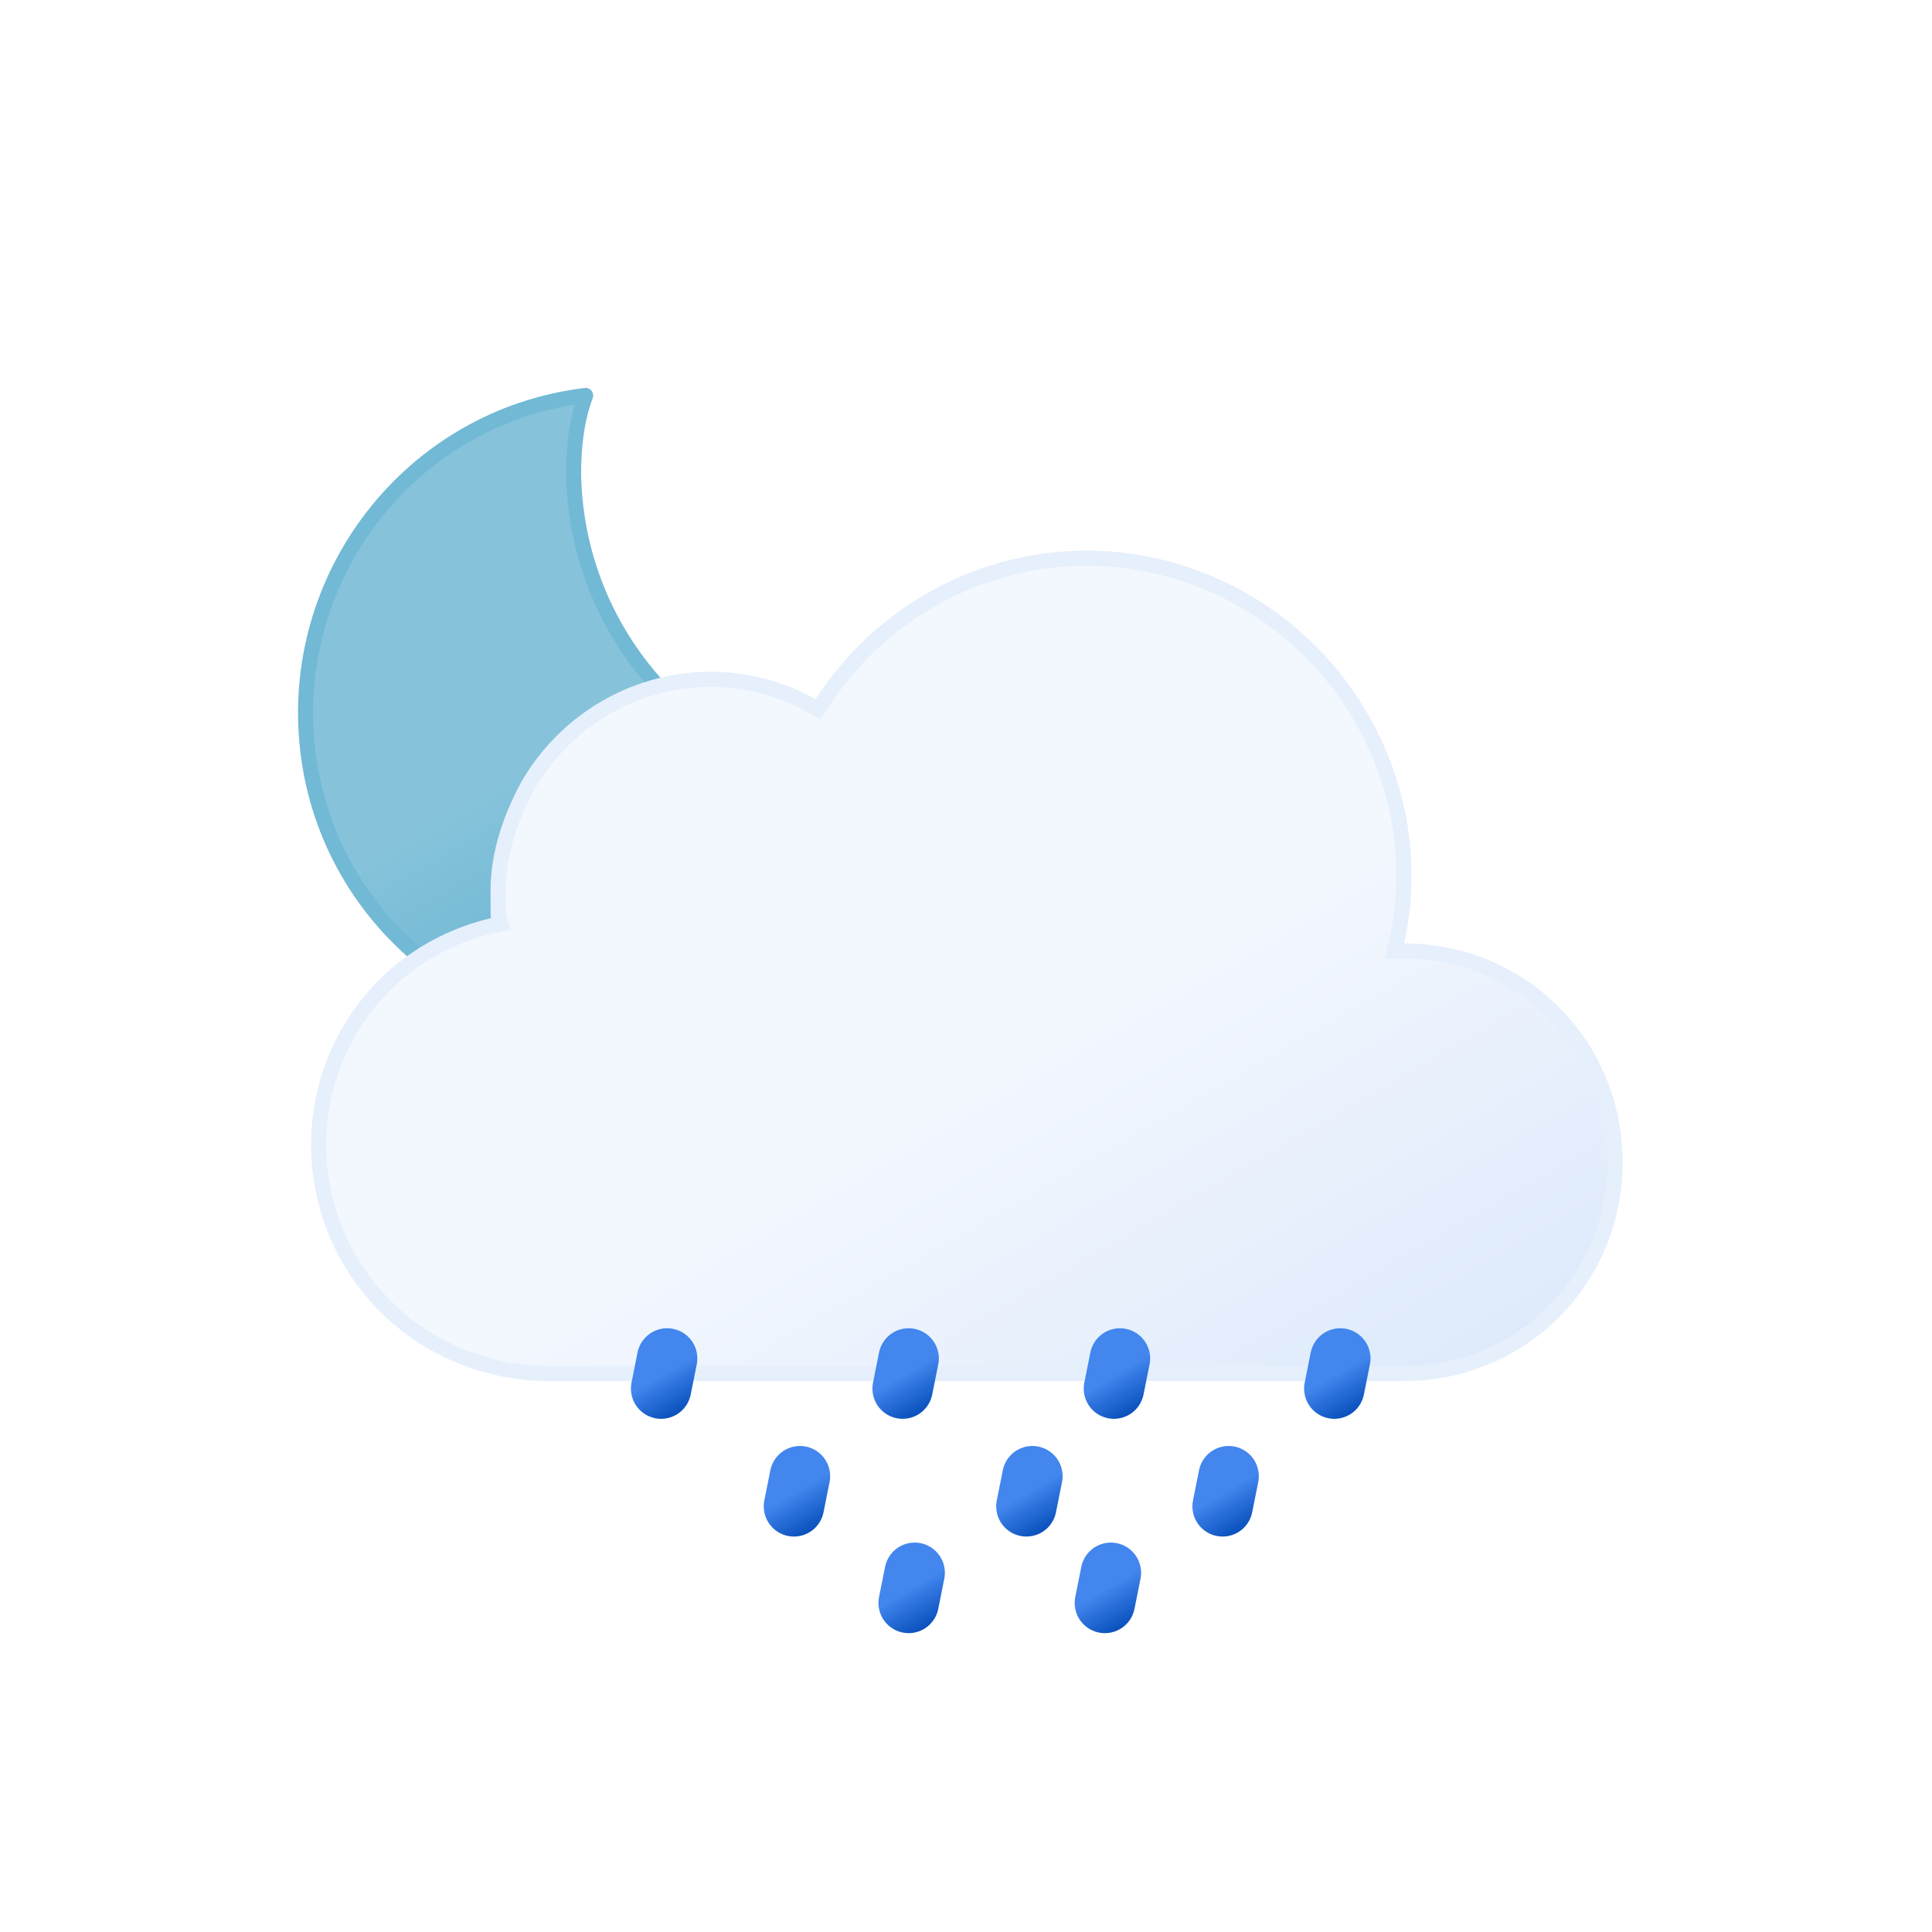
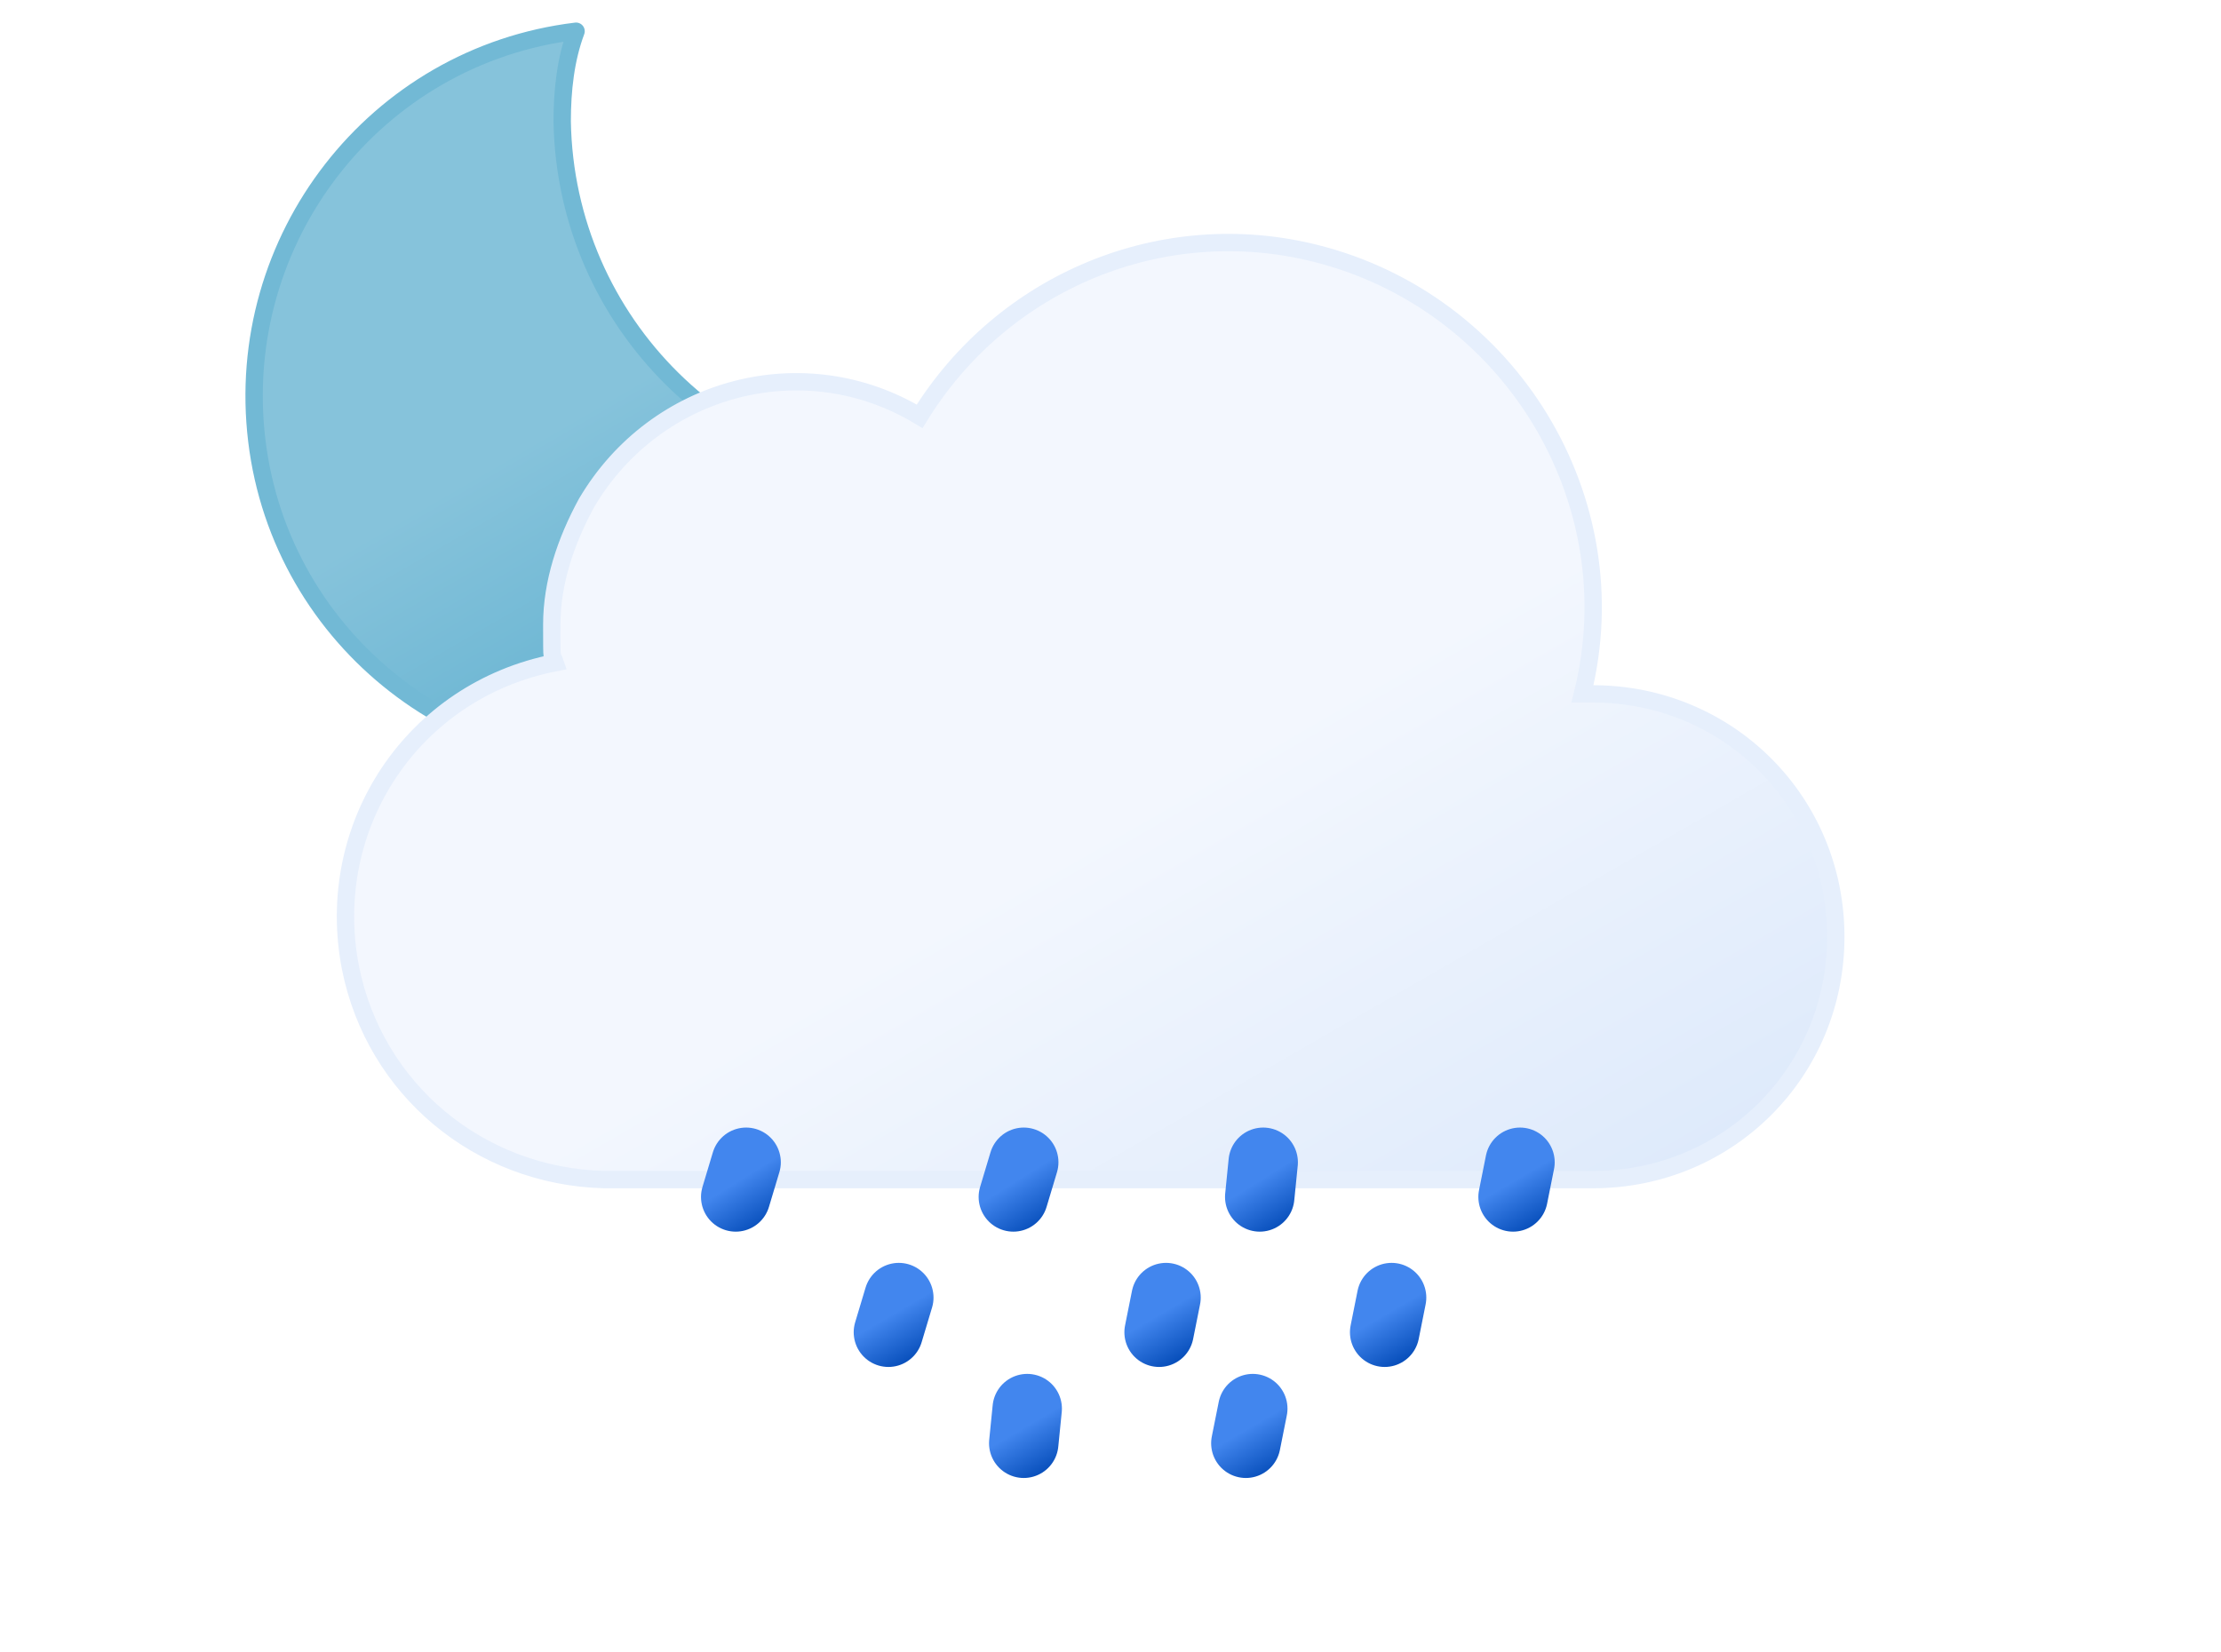
- <svg xmlns="http://www.w3.org/2000/svg" xmlns:xlink="http://www.w3.org/1999/xlink" id="Layer_1" version="1.1" viewBox="0 0 64 64">
+ <svg xmlns="http://www.w3.org/2000/svg" xmlns:xlink="http://www.w3.org/1999/xlink" version="1.1" viewBox="0 0 64 47.6">
  <defs>
    <style>
-       .st0 {
+       .cls-1 {
        fill: url(#linear-gradient);
        stroke: #72b9d5;
        stroke-linejoin: round;
      }

-       .st0, .st1, .st2, .st3, .st4, .st5, .st6, .st7, .st8, .st9 {
+       .cls-1, .cls-2, .cls-3, .cls-4, .cls-5, .cls-6, .cls-7, .cls-8, .cls-9, .cls-10 {
        stroke-linecap: round;
      }

-       .st0, .st10 {
+       .cls-1, .cls-11 {
        stroke-width: .5px;
      }

-       .st1 {
-         stroke: url(#linear-gradient10);
+       .cls-2 {
+         stroke: url(#linear-gradient-6);
      }

-       .st1, .st2, .st3, .st4, .st5, .st6, .st7, .st8, .st9 {
+       .cls-2, .cls-3, .cls-4, .cls-5, .cls-6, .cls-7, .cls-8, .cls-9, .cls-10 {
        fill: none;
        stroke-width: 2px;
      }

-       .st1, .st2, .st3, .st4, .st5, .st6, .st7, .st8, .st9, .st10 {
+       .cls-2, .cls-3, .cls-4, .cls-5, .cls-6, .cls-7, .cls-8, .cls-9, .cls-10, .cls-11 {
        stroke-miterlimit: 10;
      }

-       .st2 {
-         stroke: url(#linear-gradient2);
+       .cls-3 {
+         stroke: url(#linear-gradient-8);
      }

-       .st3 {
-         stroke: url(#linear-gradient4);
+       .cls-4 {
+         stroke: url(#linear-gradient-9);
      }

-       .st4 {
-         stroke: url(#linear-gradient5);
+       .cls-5 {
+         stroke: url(#linear-gradient-4);
      }

-       .st5 {
-         stroke: url(#linear-gradient3);
+       .cls-6 {
+         stroke: url(#linear-gradient-3);
      }

-       .st6 {
-         stroke: url(#linear-gradient7);
+       .cls-7 {
+         stroke: url(#linear-gradient-7);
      }

-       .st7 {
-         stroke: url(#linear-gradient8);
+       .cls-8 {
+         stroke: url(#linear-gradient-5);
      }

-       .st8 {
-         stroke: url(#linear-gradient6);
+       .cls-9 {
+         stroke: url(#linear-gradient-11);
      }

-       .st9 {
-         stroke: url(#linear-gradient9);
+       .cls-10 {
+         stroke: url(#linear-gradient-10);
      }

-       .st10 {
-         fill: url(#linear-gradient1);
+       .cls-11 {
+         fill: url(#linear-gradient-2);
        stroke: #e6effc;
      }
    </style>
-     <linearGradient id="linear-gradient" x1="14" y1="741.1" x2="24.6" y2="759.4" gradientTransform="translate(0 -726)" gradientUnits="userSpaceOnUse">
+     <linearGradient id="linear-gradient" x1="11.2" y1="-678.9" x2="21.8" y2="-697.2" gradientTransform="translate(0 -676) scale(1 -1)" gradientUnits="userSpaceOnUse">
      <stop offset="0" stop-color="#86c3db" />
      <stop offset=".5" stop-color="#86c3db" />
      <stop offset="1" stop-color="#5eafcf" />
    </linearGradient>
-     <linearGradient id="linear-gradient1" x1="22.6" y1="-682" x2="39.2" y2="-710.8" gradientTransform="translate(0 -660) scale(1 -1)" gradientUnits="userSpaceOnUse">
+     <linearGradient id="linear-gradient-2" x1="22" y1="1462.4" x2="38.6" y2="1491.2" gradientTransform="translate(0 -1452)" gradientUnits="userSpaceOnUse">
      <stop offset="0" stop-color="#f3f7fe" />
      <stop offset=".5" stop-color="#f3f7fe" />
      <stop offset="1" stop-color="#deeafb" />
    </linearGradient>
-     <linearGradient id="linear-gradient2" x1="21.3" y1="-704.3" x2="22.7" y2="-706.7" gradientTransform="translate(0 -660) scale(1 -1)" gradientUnits="userSpaceOnUse">
+     <linearGradient id="linear-gradient-3" x1="20.6" y1="1484.8" x2="22.1" y2="1487.2" gradientTransform="translate(0 -1452)" gradientUnits="userSpaceOnUse">
      <stop offset="0" stop-color="#4286ee" />
      <stop offset=".5" stop-color="#4286ee" />
      <stop offset="1" stop-color="#0950bc" />
    </linearGradient>
-     <linearGradient id="linear-gradient3" x1="29.3" y1="-704.3" x2="30.7" y2="-706.7" gradientTransform="translate(0 -660) scale(1 -1)" gradientUnits="userSpaceOnUse">
-       <stop offset="0" stop-color="#4286ee" />
-       <stop offset=".5" stop-color="#4286ee" />
-       <stop offset="1" stop-color="#0950bc" />
-     </linearGradient>
-     <linearGradient id="linear-gradient4" x1="36.3" y1="-704.3" x2="37.7" y2="-706.7" gradientTransform="translate(0 -660) scale(1 -1)" gradientUnits="userSpaceOnUse">
-       <stop offset="0" stop-color="#4286ee" />
-       <stop offset=".5" stop-color="#4286ee" />
-       <stop offset="1" stop-color="#0950bc" />
-     </linearGradient>
-     <linearGradient id="linear-gradient5" x1="25.7" y1="-708.2" x2="27.1" y2="-710.6" gradientTransform="translate(0 -660) scale(1 -1)" gradientUnits="userSpaceOnUse">
-       <stop offset="0" stop-color="#4286ee" />
-       <stop offset=".5" stop-color="#4286ee" />
-       <stop offset="1" stop-color="#0950bc" />
-     </linearGradient>
-     <linearGradient id="linear-gradient6" x1="33.4" y1="-708.2" x2="34.8" y2="-710.6" gradientTransform="translate(0 -660) scale(1 -1)" gradientUnits="userSpaceOnUse">
-       <stop offset="0" stop-color="#4286ee" />
-       <stop offset=".5" stop-color="#4286ee" />
-       <stop offset="1" stop-color="#0950bc" />
-     </linearGradient>
-     <linearGradient id="linear-gradient7" x1="43.6" y1="-704.3" x2="45" y2="-706.7" xlink:href="#linear-gradient2" />
-     <linearGradient id="linear-gradient8" x1="39.9" y1="-708.2" x2="41.3" y2="-710.6" xlink:href="#linear-gradient2" />
-     <linearGradient id="linear-gradient9" x1="29.5" y1="-711.4" x2="30.9" y2="-713.8" xlink:href="#linear-gradient2" />
-     <linearGradient id="linear-gradient10" x1="36" y1="-711.4" x2="37.4" y2="-713.8" xlink:href="#linear-gradient2" />
+     <linearGradient id="linear-gradient-4" x1="28.6" x2="30.1" y2="1487.2" xlink:href="#linear-gradient-3" />
+     <linearGradient id="linear-gradient-5" x1="35.6" x2="37.1" y2="1487.2" xlink:href="#linear-gradient-3" />
+     <linearGradient id="linear-gradient-6" x1="25" y1="1488.7" x2="26.4" y2="1491.1" xlink:href="#linear-gradient-3" />
+     <linearGradient id="linear-gradient-7" x1="32.7" y1="1488.7" x2="34.1" y2="1491.1" xlink:href="#linear-gradient-3" />
+     <linearGradient id="linear-gradient-8" x1="43" y1="1484.8" x2="44.4" y2="1487.2" xlink:href="#linear-gradient-3" />
+     <linearGradient id="linear-gradient-9" x1="39.2" y1="1488.7" x2="40.6" y2="1491.1" xlink:href="#linear-gradient-3" />
+     <linearGradient id="linear-gradient-10" x1="28.9" y1="1491.9" x2="30.3" y2="1494.3" xlink:href="#linear-gradient-3" />
+     <linearGradient id="linear-gradient-11" x1="35.4" y1="1491.9" x2="36.8" y2="1494.3" xlink:href="#linear-gradient-3" />
  </defs>
-   <path class="st0" d="M29.7,26.2c-5.9,0-10.6-4.7-10.7-10.5h0c0-.9.1-1.8.4-2.6-5.8.7-9.9,6-9.2,11.8.7,5.8,6,9.9,11.8,9.2,4.3-.5,7.8-3.6,8.9-7.8h-1.2,0Z" />
-   <path class="st10" d="M46.5,31.5h-.3c1.4-5.6-2.1-11.3-7.7-12.7-4.4-1.1-9,.8-11.4,4.7-3.3-2-7.6-.9-9.6,2.5-.6,1.1-1,2.3-1,3.5s0,.8.1,1.1c-4.1.8-6.7,4.7-5.9,8.8.7,3.5,3.7,6,7.3,6.1h28.5c3.9,0,7-3.1,7-7s-3.1-7-7-7Z" />
-   <line class="st2" x1="22.1" y1="45" x2="21.9" y2="46" />
-   <line class="st5" x1="30.1" y1="45" x2="29.9" y2="46" />
-   <line class="st3" x1="37.1" y1="45" x2="36.9" y2="46" />
-   <line class="st4" x1="26.5" y1="48.9" x2="26.3" y2="49.9" />
-   <line class="st8" x1="34.2" y1="48.9" x2="34" y2="49.9" />
-   <line class="st6" x1="44.4" y1="45" x2="44.2" y2="46" />
-   <line class="st7" x1="40.7" y1="48.9" x2="40.5" y2="49.9" />
-   <line class="st9" x1="30.3" y1="52.1" x2="30.1" y2="53.1" />
-   <line class="st1" x1="36.8" y1="52.1" x2="36.6" y2="53.1" />
+   <g>
+     <g id="Layer_1">
+       <path class="cls-1" d="M26.9,14c-5.9,0-10.6-4.7-10.7-10.5h0c0-.9.1-1.8.4-2.6-5.8.7-9.9,6-9.2,11.8.7,5.8,6,9.9,11.8,9.2,4.3-.5,7.8-3.6,8.9-7.8h-1.2,0Z" />
+       <path class="cls-11" d="M45.9,20h-.3c1.4-5.6-2.1-11.3-7.7-12.7-4.4-1.1-9,.8-11.4,4.7-3.3-2-7.6-.9-9.6,2.5-.6,1.1-1,2.3-1,3.5s0,.8.1,1.1c-4.1.8-6.7,4.7-5.9,8.8.7,3.5,3.7,6,7.3,6.1h28.5c3.9,0,7-3.1,7-7s-3.1-7-7-7Z" />
+       <line class="cls-6" x1="21.5" y1="33.5" x2="21.2" y2="34.5" />
+       <line class="cls-5" x1="29.5" y1="33.5" x2="29.2" y2="34.5" />
+       <line class="cls-8" x1="36.4" y1="33.5" x2="36.3" y2="34.5" />
+       <line class="cls-2" x1="25.9" y1="37.4" x2="25.6" y2="38.4" />
+       <line class="cls-7" x1="33.6" y1="37.4" x2="33.4" y2="38.4" />
+       <line class="cls-3" x1="43.8" y1="33.5" x2="43.6" y2="34.5" />
+       <line class="cls-4" x1="40.1" y1="37.4" x2="39.9" y2="38.4" />
+       <line class="cls-10" x1="29.6" y1="40.6" x2="29.5" y2="41.6" />
+       <line class="cls-9" x1="36.1" y1="40.6" x2="35.9" y2="41.6" />
+     </g>
+   </g>
</svg>
